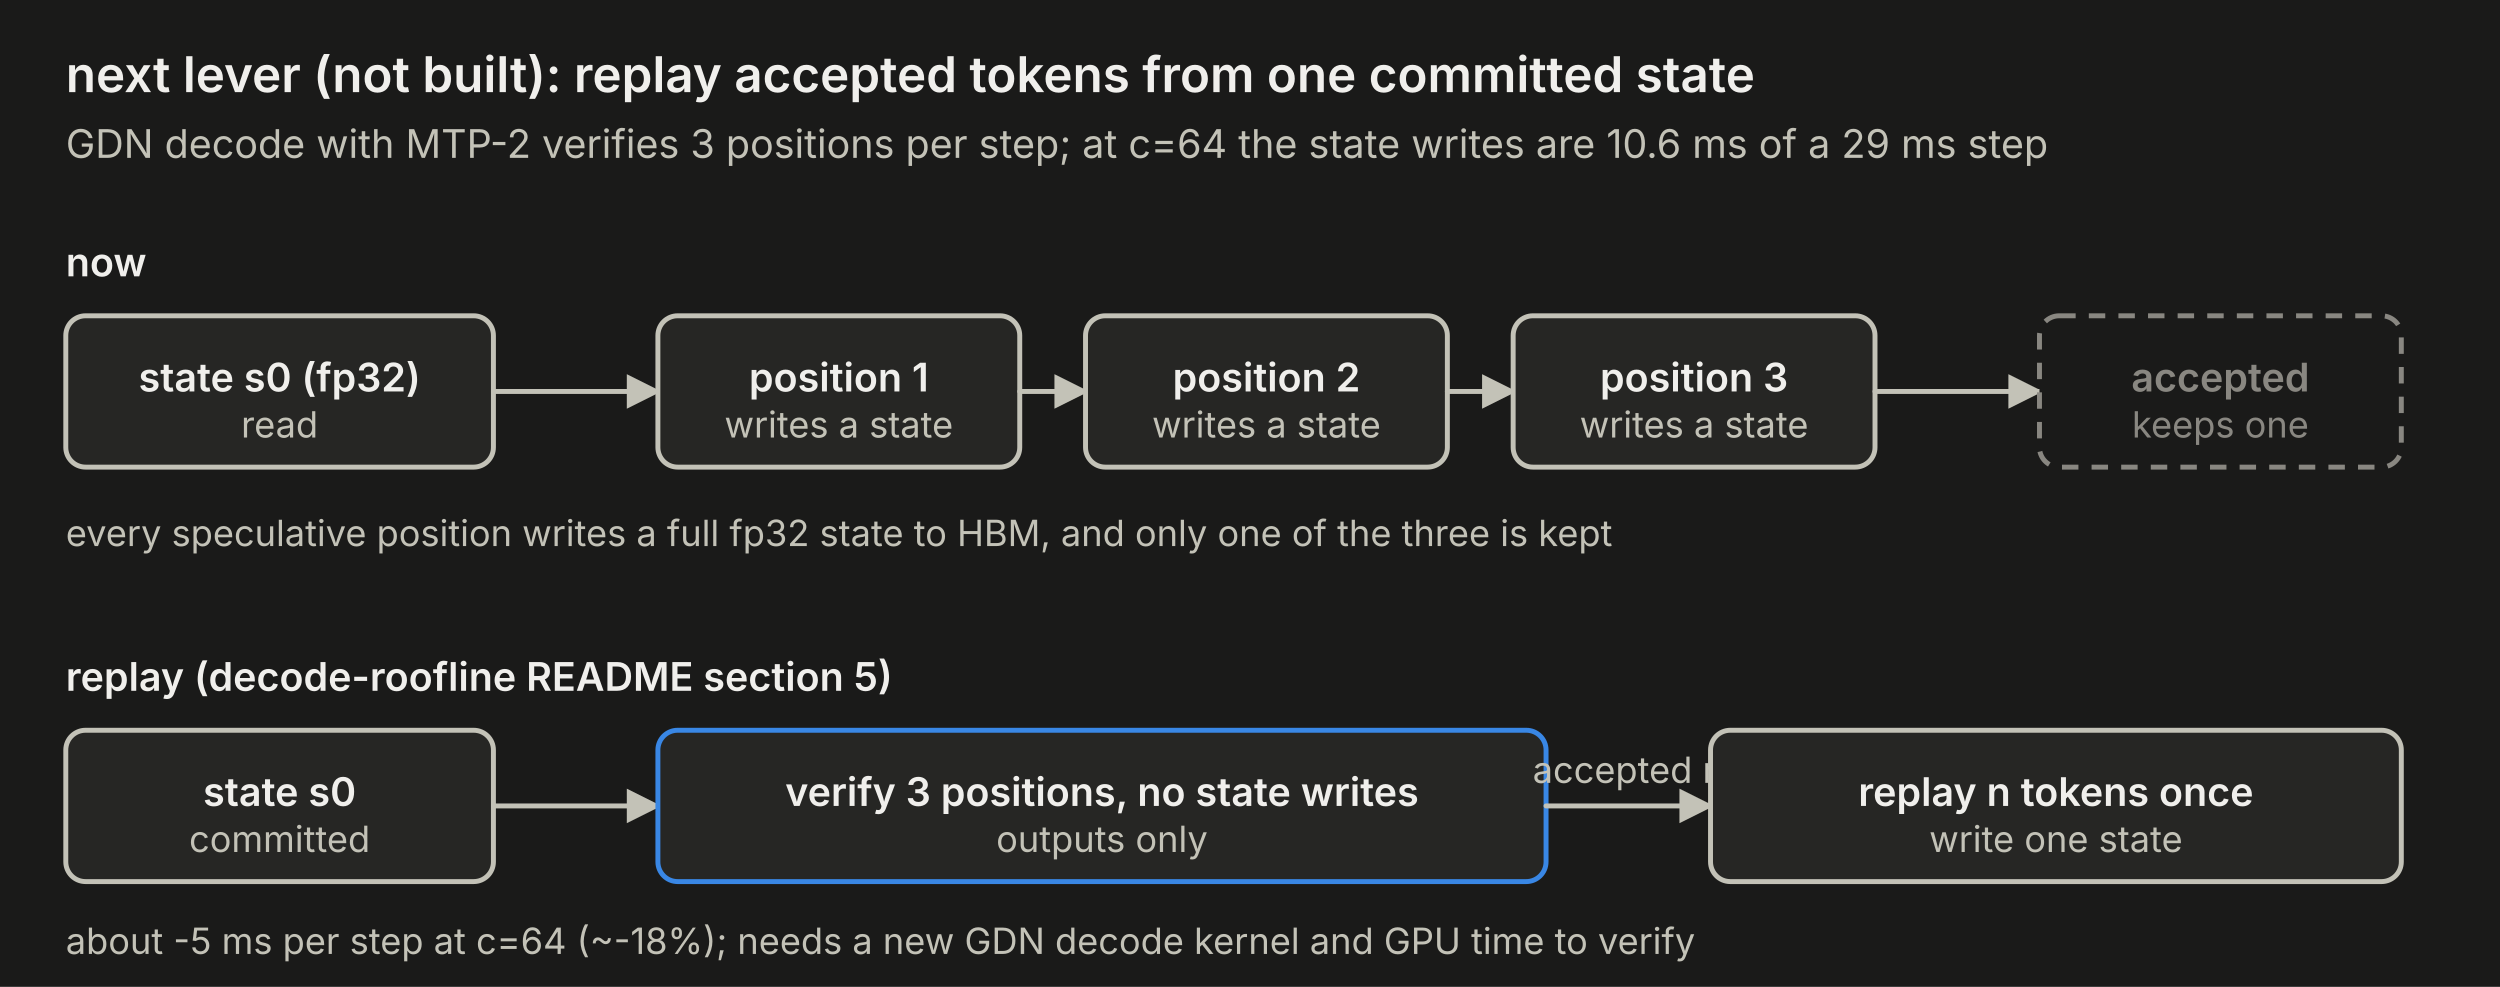
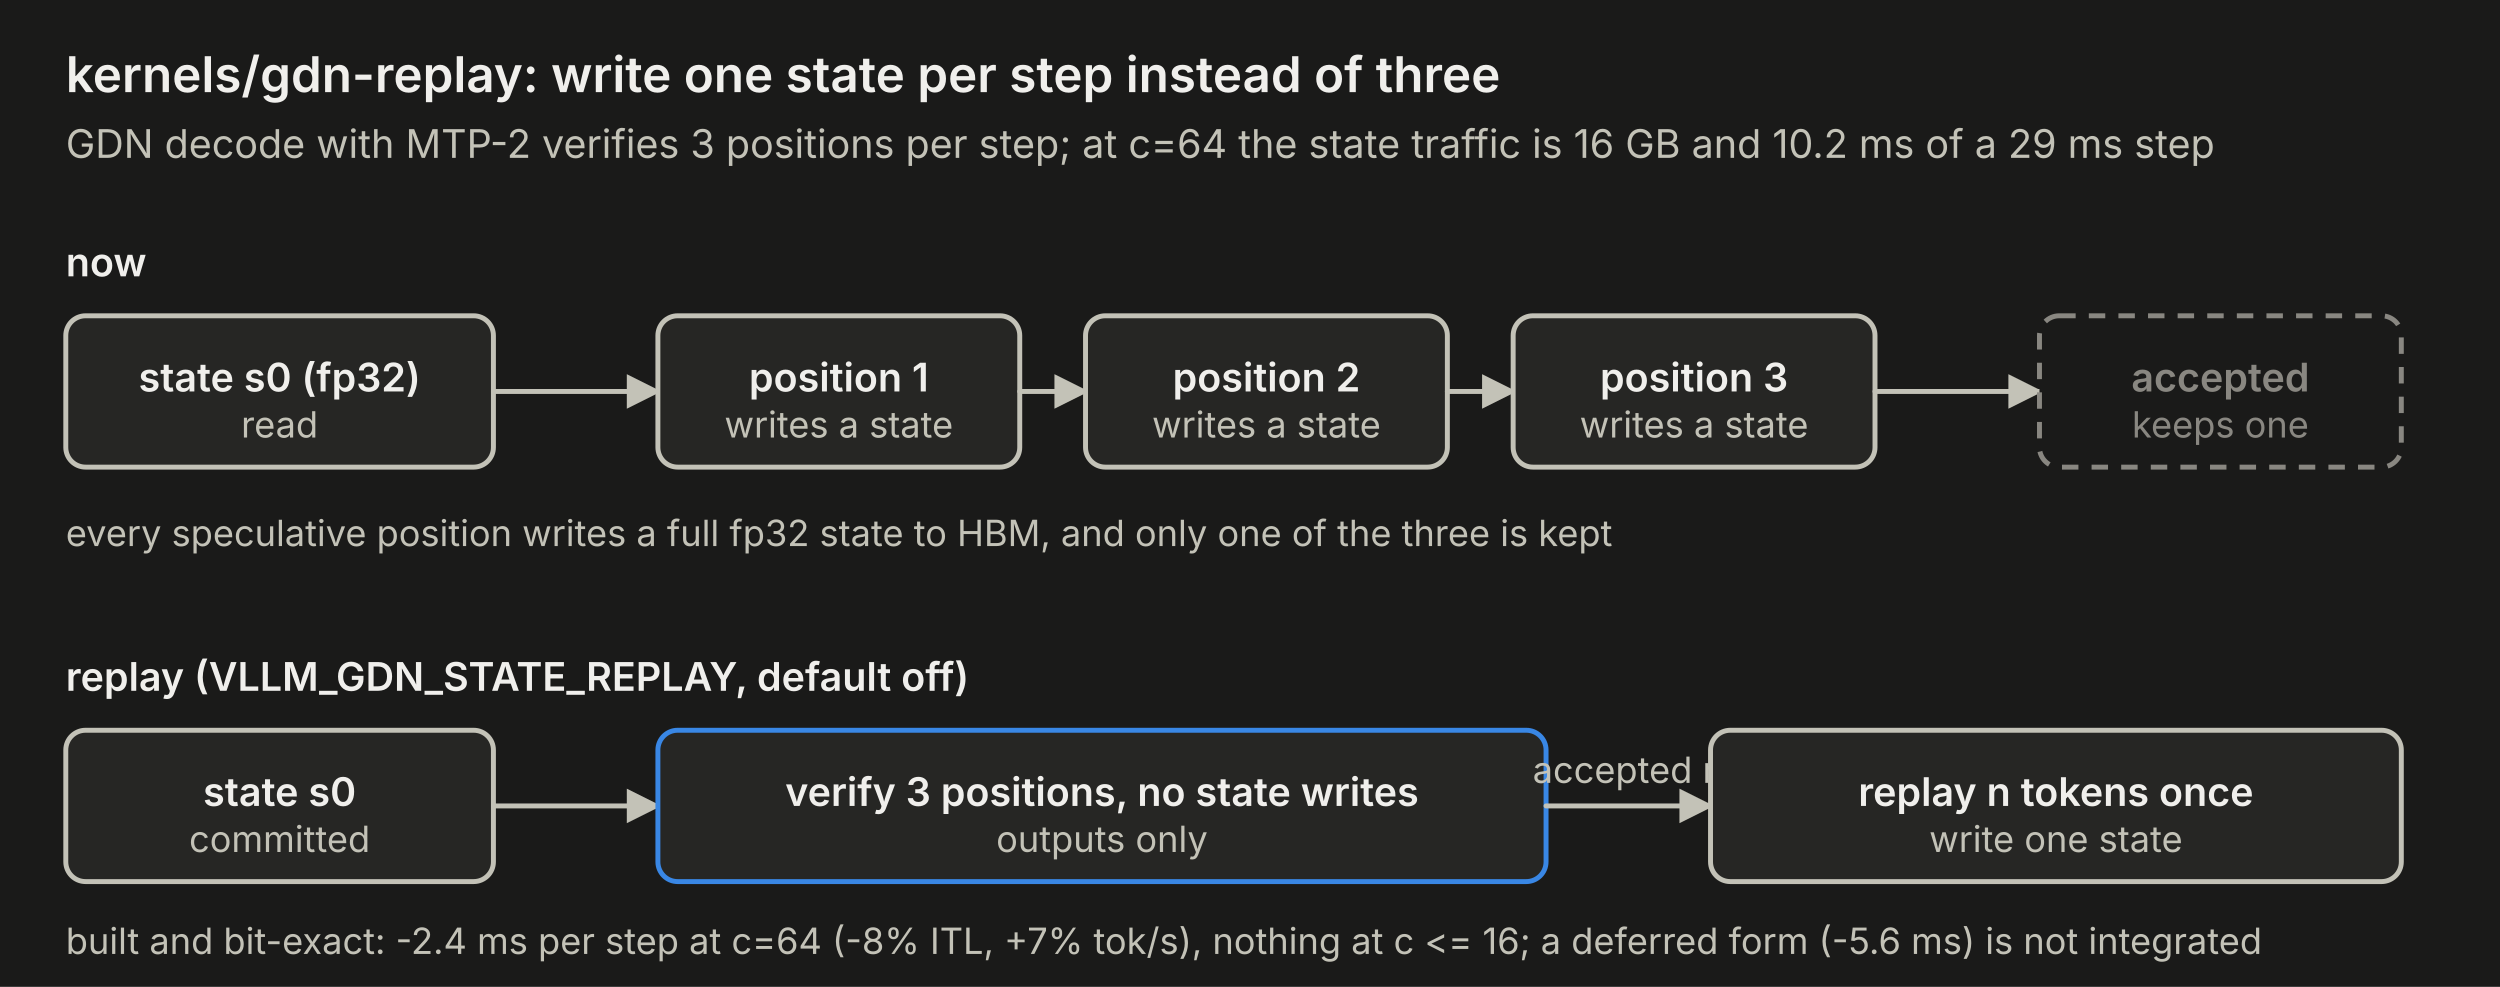
- <svg xmlns="http://www.w3.org/2000/svg" viewBox="0 0 760 300" width="760" height="300" role="img" aria-label="Replaying only the accepted tokens from one committed GDN state avoids writing a state for every speculative position" font-family="system-ui, -apple-system, Segoe UI, sans-serif">
+ <svg xmlns="http://www.w3.org/2000/svg" viewBox="0 0 760 300" width="760" height="300" role="img" aria-label="Replaying only the accepted tokens into one state avoids writing a state for every speculative position: -2.4 ms per step at c=64" font-family="system-ui, -apple-system, Segoe UI, sans-serif">
  <defs>
    <marker id="arrow-c3c2b7" viewBox="0 0 10 10" refX="9" refY="5" markerWidth="7" markerHeight="7" orient="auto-start-reverse">
      <path d="M0,0 L10,5 L0,10 z" fill="#c3c2b7" />
    </marker>
  </defs>
  <rect width="100%" height="100%" fill="#1a1a19" />
-   <text x="20.0" y="28.0" font-size="15" font-weight="600" fill="#f0efec" text-anchor="start">next lever (not built): replay accepted tokens from one committed state</text>
-   <text x="20.0" y="48.0" font-size="12" font-weight="400" fill="#c3c2b7" text-anchor="start">GDN decode with MTP-2 verifies 3 positions per step; at c=64 the state writes are 10.6 ms of a 29 ms step</text>
+   <text x="20.0" y="28.0" font-size="15" font-weight="600" fill="#f0efec" text-anchor="start">kernels/gdn-replay: write one state per step instead of three</text>
+   <text x="20.0" y="48.0" font-size="12" font-weight="400" fill="#c3c2b7" text-anchor="start">GDN decode with MTP-2 verifies 3 positions per step; at c=64 the state traffic is 16 GB and 10.2 ms of a 29 ms step</text>
  <text x="20.0" y="84.0" font-size="12" font-weight="600" fill="#f0efec" text-anchor="start">now</text>
  <rect x="20.0" y="96.0" width="130.0" height="46.0" rx="6" fill="#262624" stroke="#c3c2b7" stroke-width="1.5" />
  <text x="85.0" y="119.0" font-size="12" font-weight="600" fill="#f0efec" text-anchor="middle">state s0 (fp32)</text>
  <text x="85.0" y="133.0" font-size="11" font-weight="400" fill="#c3c2b7" text-anchor="middle">read</text>
  <line x1="150.0" y1="119.0" x2="200.0" y2="119.0" stroke="#c3c2b7" stroke-width="1.5" marker-end="url(#arrow-c3c2b7)" stroke-linecap="round" />
  <rect x="200.0" y="96.0" width="110.0" height="46.0" rx="6" fill="#262624" stroke="#c3c2b7" stroke-width="1.5" />
  <text x="255.0" y="119.0" font-size="12" font-weight="600" fill="#f0efec" text-anchor="middle">position 1</text>
  <text x="255.0" y="133.0" font-size="11" font-weight="400" fill="#c3c2b7" text-anchor="middle">writes a state</text>
  <line x1="310.0" y1="119.0" x2="330.0" y2="119.0" stroke="#c3c2b7" stroke-width="1.5" marker-end="url(#arrow-c3c2b7)" stroke-linecap="round" />
  <rect x="330.0" y="96.0" width="110.0" height="46.0" rx="6" fill="#262624" stroke="#c3c2b7" stroke-width="1.5" />
  <text x="385.0" y="119.0" font-size="12" font-weight="600" fill="#f0efec" text-anchor="middle">position 2</text>
  <text x="385.0" y="133.0" font-size="11" font-weight="400" fill="#c3c2b7" text-anchor="middle">writes a state</text>
  <line x1="440.0" y1="119.0" x2="460.0" y2="119.0" stroke="#c3c2b7" stroke-width="1.5" marker-end="url(#arrow-c3c2b7)" stroke-linecap="round" />
  <rect x="460.0" y="96.0" width="110.0" height="46.0" rx="6" fill="#262624" stroke="#c3c2b7" stroke-width="1.5" />
  <text x="515.0" y="119.0" font-size="12" font-weight="600" fill="#f0efec" text-anchor="middle">position 3</text>
  <text x="515.0" y="133.0" font-size="11" font-weight="400" fill="#c3c2b7" text-anchor="middle">writes a state</text>
  <line x1="570.0" y1="119.0" x2="620.0" y2="119.0" stroke="#c3c2b7" stroke-width="1.5" marker-end="url(#arrow-c3c2b7)" stroke-linecap="round" />
  <rect x="620.0" y="96.0" width="110.0" height="46.0" rx="6" fill="#1a1a19" stroke="#898781" stroke-width="1.5" stroke-dasharray="5 4" />
  <text x="675.0" y="119.0" font-size="12" font-weight="600" fill="#898781" text-anchor="middle">accepted</text>
  <text x="675.0" y="133.0" font-size="11" font-weight="400" fill="#898781" text-anchor="middle">keeps one</text>
  <text x="20.0" y="166.0" font-size="11" font-weight="400" fill="#c3c2b7" text-anchor="start">every speculative position writes a full fp32 state to HBM, and only one of the three is kept</text>
-   <text x="20.0" y="210.0" font-size="12" font-weight="600" fill="#f0efec" text-anchor="start">replay (decode-roofline README section 5)</text>
+   <text x="20.0" y="210.0" font-size="12" font-weight="600" fill="#f0efec" text-anchor="start">replay (VLLM_GDN_STATE_REPLAY, default off)</text>
  <rect x="20.0" y="222.0" width="130.0" height="46.0" rx="6" fill="#262624" stroke="#c3c2b7" stroke-width="1.5" />
  <text x="85.0" y="245.0" font-size="12" font-weight="600" fill="#f0efec" text-anchor="middle">state s0</text>
  <text x="85.0" y="259.0" font-size="11" font-weight="400" fill="#c3c2b7" text-anchor="middle">committed</text>
  <line x1="150.0" y1="245.0" x2="200.0" y2="245.0" stroke="#c3c2b7" stroke-width="1.5" marker-end="url(#arrow-c3c2b7)" stroke-linecap="round" />
  <rect x="200.0" y="222.0" width="270.0" height="46.0" rx="6" fill="#262624" stroke="#3987e5" stroke-width="1.5" />
  <text x="335.0" y="245.0" font-size="12" font-weight="600" fill="#f0efec" text-anchor="middle">verify 3 positions, no state writes</text>
  <text x="335.0" y="259.0" font-size="11" font-weight="400" fill="#c3c2b7" text-anchor="middle">outputs only</text>
  <line x1="470.0" y1="245.0" x2="520.0" y2="245.0" stroke="#c3c2b7" stroke-width="1.5" marker-end="url(#arrow-c3c2b7)" stroke-linecap="round" />
  <text x="495.0" y="238.0" font-size="11" font-weight="400" fill="#c3c2b7" text-anchor="middle">accepted n</text>
  <rect x="520.0" y="222.0" width="210.0" height="46.0" rx="6" fill="#262624" stroke="#c3c2b7" stroke-width="1.5" />
  <text x="625.0" y="245.0" font-size="12" font-weight="600" fill="#f0efec" text-anchor="middle">replay n tokens once</text>
  <text x="625.0" y="259.0" font-size="11" font-weight="400" fill="#c3c2b7" text-anchor="middle">write one state</text>
-   <text x="20.0" y="290.0" font-size="11" font-weight="400" fill="#c3c2b7" text-anchor="start">about -5 ms per step at c=64 (~-18%); needs a new GDN decode kernel and GPU time to verify</text>
+   <text x="20.0" y="290.0" font-size="11" font-weight="400" fill="#c3c2b7" text-anchor="start">built and bit-exact: -2.4 ms per step at c=64 (-8% ITL, +7% tok/s), nothing at c &lt;= 16; a deferred form (-5.6 ms) is not integrated</text>
</svg>
